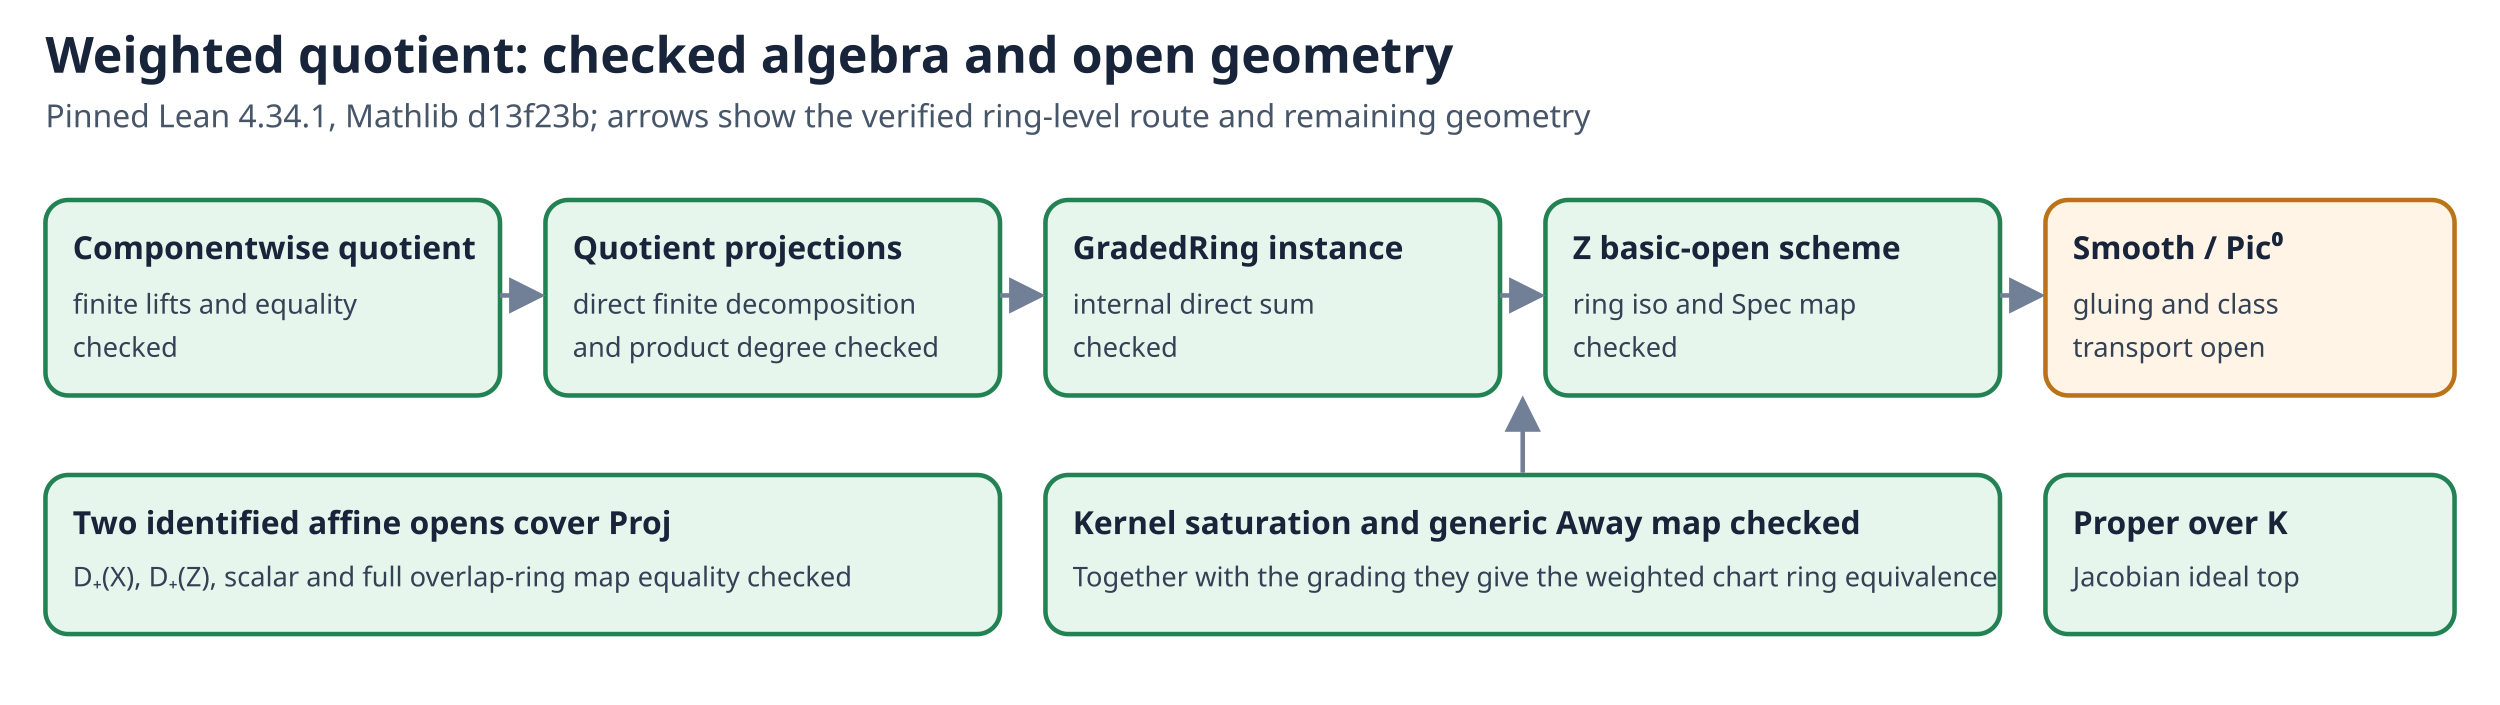
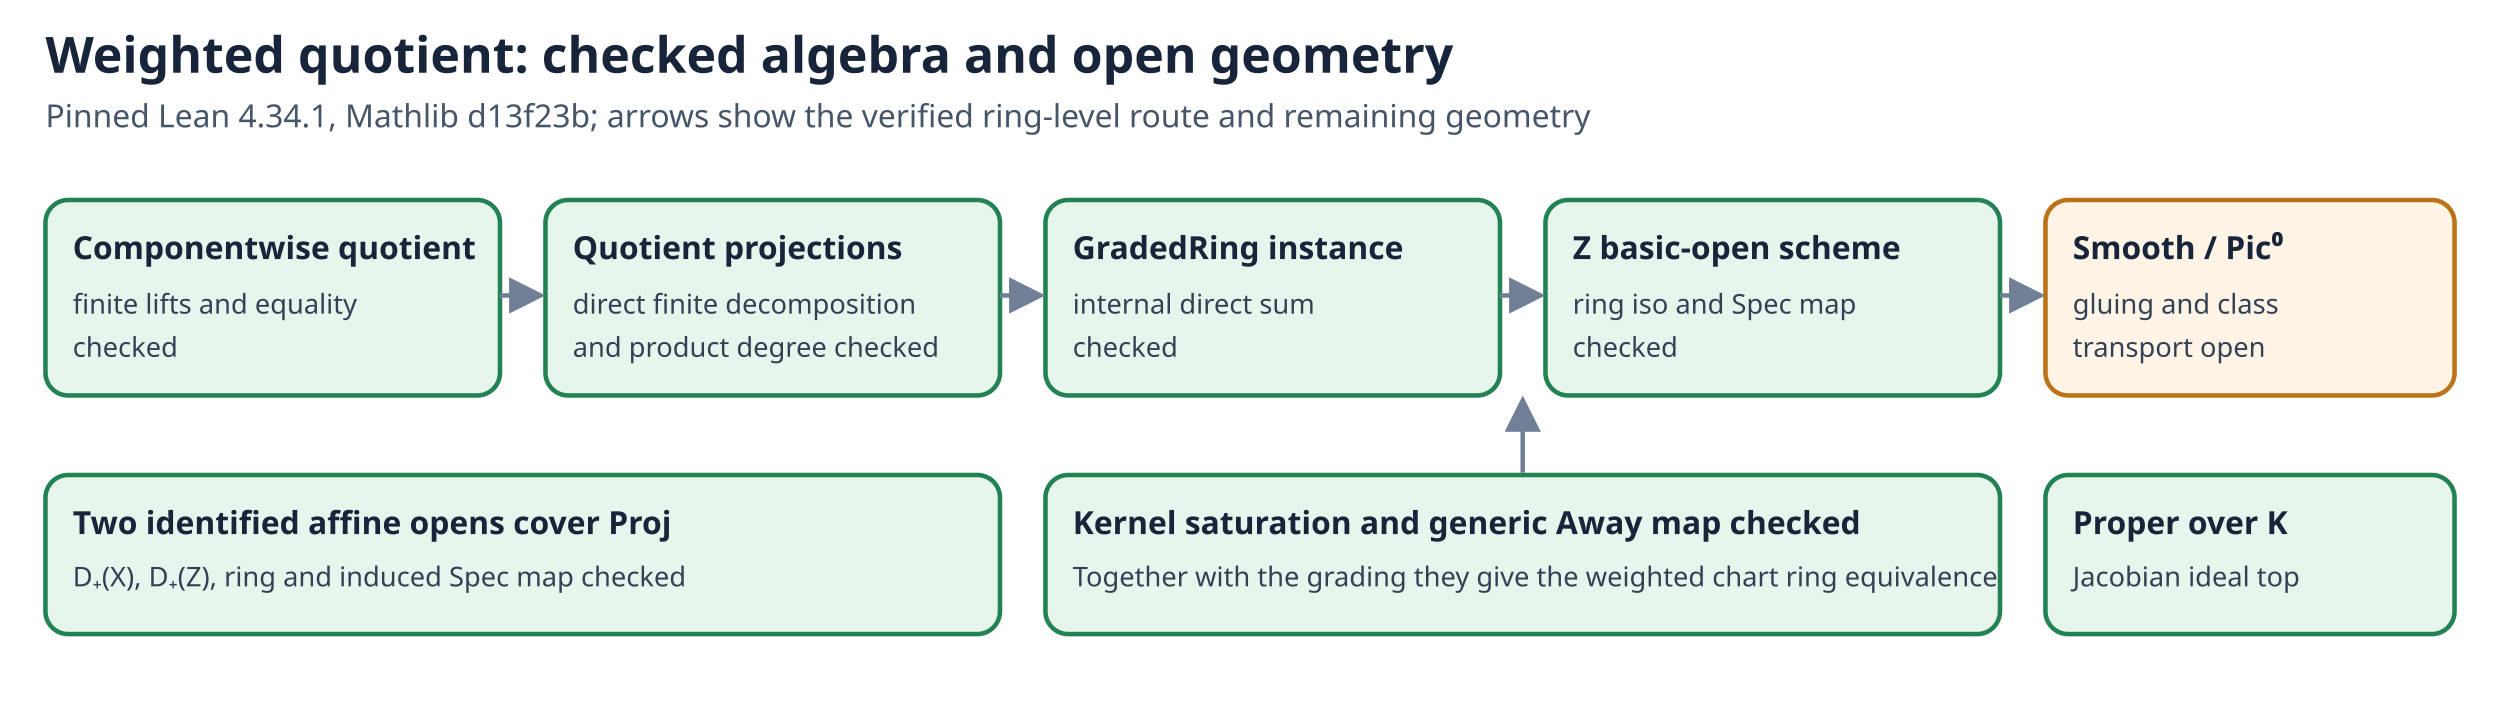
<svg xmlns="http://www.w3.org/2000/svg" width="1100" height="310" viewBox="0 0 1100 310" role="img" aria-label="Weighted quotient proof dependencies: checked grading, both affine scheme charts and properness; open smoothness, gluing and Picard transport">
  <style>.title{font:700 22px sans-serif;fill:#17243a}.sub{font:14px sans-serif;fill:#475569}.box{stroke-width:2;rx:10}.ok{fill:#e6f6ed;stroke:#228253}.pending{fill:#fff4e5;stroke:#ba7318}.head{font:700 14px sans-serif;fill:#17243a}.detail{font:12px sans-serif;fill:#334155}.arrow{stroke:#718096;stroke-width:2;fill:none;marker-end:url(#arr)}</style>
  <defs>
    <marker id="arr" markerWidth="8" markerHeight="8" refX="7" refY="4" orient="auto">
      <path d="M0 0 L8 4 L0 8" fill="#718096" />
    </marker>
  </defs>
  <text class="title" x="20" y="32">Weighted quotient: checked algebra and open geometry</text>
  <text class="sub" x="20" y="56">Pinned Lean 4.34.1, Mathlib d13f23b; arrows show the verified ring-level route and remaining geometry</text>
  <rect class="box ok" x="20" y="88" width="200" height="86" />
  <text class="head" x="32" y="114">Componentwise quotient</text>
  <text class="detail" x="32" y="138">finite lifts and equality</text>
  <text class="detail" x="32" y="157">checked</text>
  <rect class="box ok" x="240" y="88" width="200" height="86" />
  <text class="head" x="252" y="114">Quotient projections</text>
  <text class="detail" x="252" y="138">direct finite decomposition</text>
  <text class="detail" x="252" y="157">and product degree checked</text>
  <rect class="box ok" x="460" y="88" width="200" height="86" />
  <text class="head" x="472" y="114">GradedRing instance</text>
  <text class="detail" x="472" y="138">internal direct sum</text>
  <text class="detail" x="472" y="157">checked</text>
  <rect class="box ok" x="680" y="88" width="200" height="86" />
  <text class="head" x="692" y="114">Z basic-open scheme</text>
  <text class="detail" x="692" y="138">ring iso and Spec map</text>
  <text class="detail" x="692" y="157">checked</text>
  <rect class="box pending" x="900" y="88" width="180" height="86" />
  <text class="head" x="912" y="114">Smooth / Pic⁰</text>
  <text class="detail" x="912" y="138">gluing and class</text>
  <text class="detail" x="912" y="157">transport open</text>
  <path class="arrow" d="M220 130 H238" />
  <path class="arrow" d="M440 130 H458" />
  <path class="arrow" d="M660 130 H678" />
  <path class="arrow" d="M880 130 H898" />
  <rect class="box ok" x="460" y="209" width="420" height="70" />
  <text class="head" x="472" y="235">Kernel saturation and generic Away map checked</text>
  <text class="detail" x="472" y="258">Together with the grading they give the weighted chart ring equivalence</text>
  <rect class="box ok" x="20" y="209" width="420" height="70" />
  <text class="head" x="32" y="235">Two identified affine opens cover Proj</text>
-   <text class="detail" x="32" y="258">D₊(X), D₊(Z), scalar and full overlap-ring map equality checked</text>
+   <text class="detail" x="32" y="258">D₊(X), D₊(Z), ring and induced Spec map checked</text>
  <rect class="box ok" x="900" y="209" width="180" height="70" />
  <text class="head" x="912" y="235">Proper over K</text>
  <text class="detail" x="912" y="258">Jacobian ideal top</text>
  <path class="arrow" d="M670 208 V176" />
</svg>
